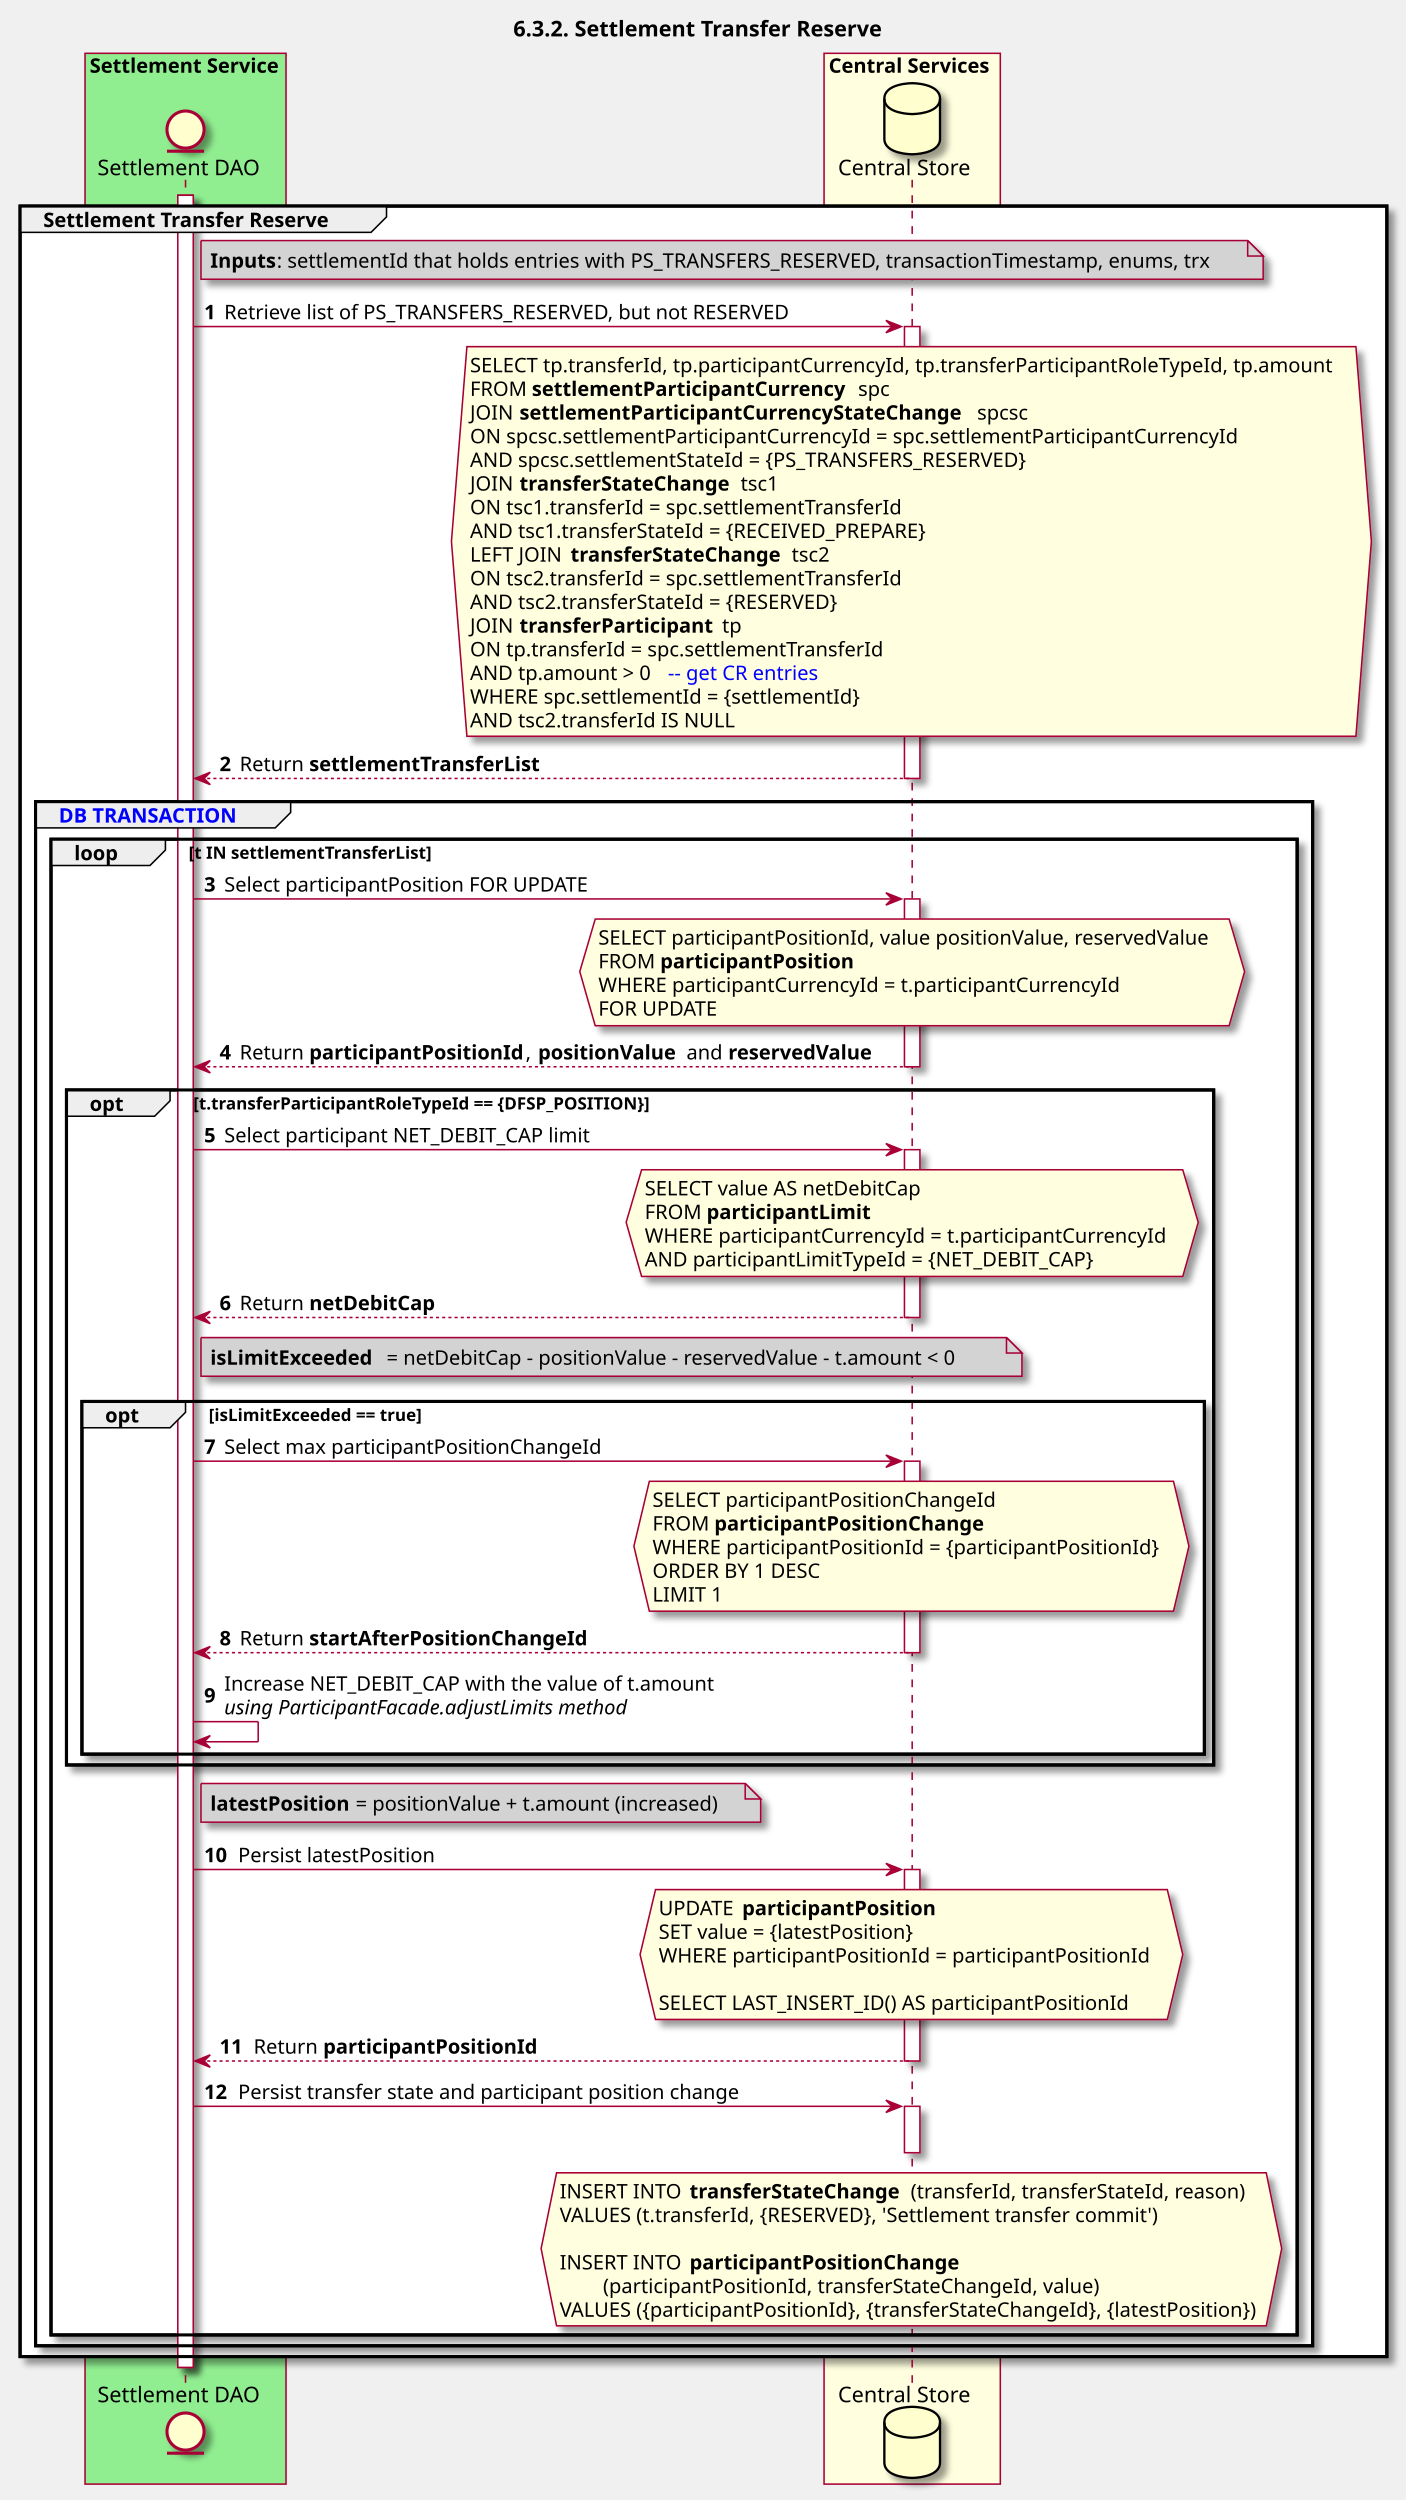
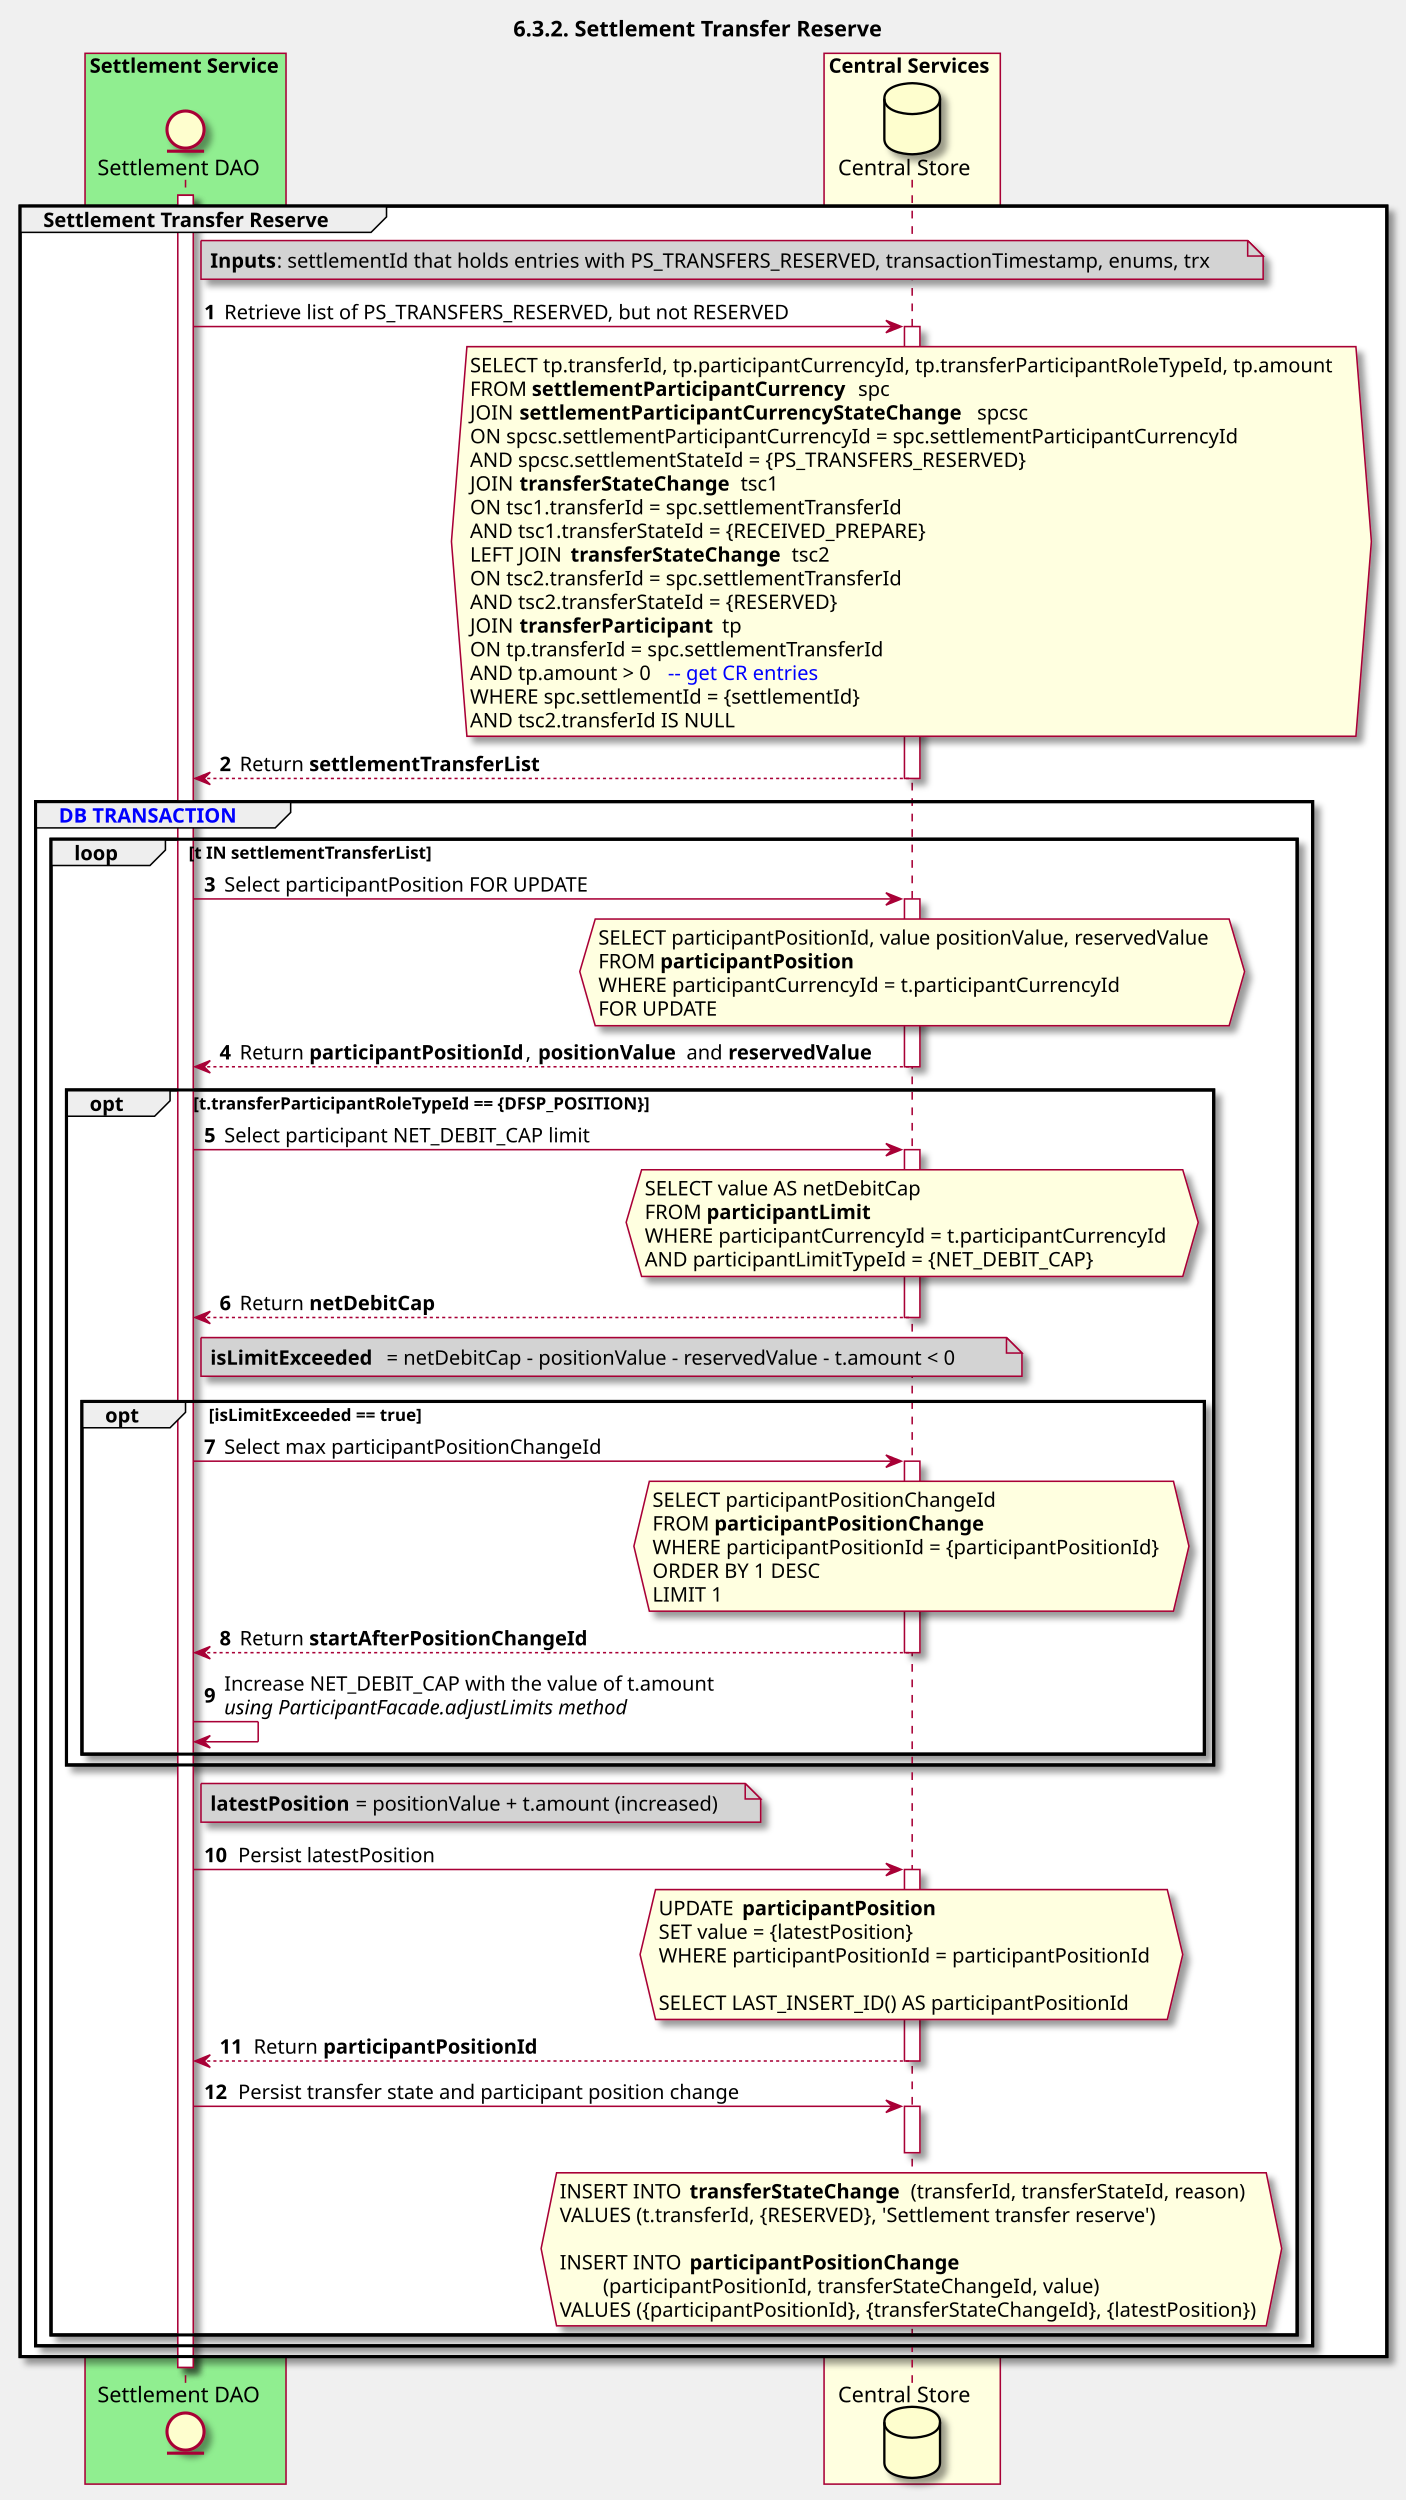
<svg xmlns="http://www.w3.org/2000/svg" contentScriptType="application/ecmascript" contentStyleType="text/css" height="1617px" preserveAspectRatio="none" style="width:909px;height:1617px;" version="1.1" viewBox="0 0 909 1617" width="909px" zoomAndPan="magnify">
  <defs>
-     <filter height="300%" id="fu5ojy5qj5lou" width="300%" x="-1" y="-1">
+     <filter height="300%" id="f3yok8xldmyf9" width="300%" x="-1" y="-1">
      <feGaussianBlur result="blurOut" stdDeviation="2.0" />
      <feColorMatrix in="blurOut" result="blurOut2" type="matrix" values="0 0 0 0 0 0 0 0 0 0 0 0 0 0 0 0 0 0 .4 0" />
      <feOffset dx="4.0" dy="4.0" in="blurOut2" result="blurOut3" />
      <feBlend in="SourceGraphic" in2="blurOut3" mode="normal" />
    </filter>
  </defs>
  <g>
    <text fill="#000000" font-family="sans-serif" font-size="14" font-weight="bold" lengthAdjust="spacingAndGlyphs" textLength="246" x="332" y="23.535">6.3.2. Settlement Transfer Reserve</text>
    <rect fill="#90EE90" height="1572.23" style="stroke: #A80036; stroke-width: 1.0;" width="130" x="55" y="34.488" />
    <text fill="#000000" font-family="sans-serif" font-size="13" font-weight="bold" lengthAdjust="spacingAndGlyphs" textLength="124" x="58" y="47.057">Settlement Service</text>
    <rect fill="#FFFFE0" height="1572.23" style="stroke: #A80036; stroke-width: 1.0;" width="114" x="533" y="34.488" />
    <text fill="#000000" font-family="sans-serif" font-size="13" font-weight="bold" lengthAdjust="spacingAndGlyphs" textLength="108" x="536" y="47.057">Central Services</text>
-     <rect fill="#FFFFFF" filter="url(#fu5ojy5qj5lou)" height="1404.943" style="stroke: #A80036; stroke-width: 1.0;" width="10" x="115" y="126.287" />
-     <rect fill="#FFFFFF" filter="url(#fu5ojy5qj5lou)" height="292.279" style="stroke: #A80036; stroke-width: 1.0;" width="10" x="585" y="211.219" />
-     <rect fill="#FFFFFF" filter="url(#fu5ojy5qj5lou)" height="108.553" style="stroke: #A80036; stroke-width: 1.0;" width="10" x="585" y="581.43" />
-     <rect fill="#FFFFFF" filter="url(#fu5ojy5qj5lou)" height="108.553" style="stroke: #A80036; stroke-width: 1.0;" width="10" x="585" y="743.604" />
-     <rect fill="#FFFFFF" filter="url(#fu5ojy5qj5lou)" height="123.863" style="stroke: #A80036; stroke-width: 1.0;" width="10" x="585" y="945.088" />
-     <rect fill="#FFFFFF" filter="url(#fu5ojy5qj5lou)" height="123.863" style="stroke: #A80036; stroke-width: 1.0;" width="10" x="585" y="1209.193" />
-     <rect fill="#FFFFFF" filter="url(#fu5ojy5qj5lou)" height="30" style="stroke: #A80036; stroke-width: 1.0;" width="10" x="585" y="1362.367" />
-     <rect fill="#FFFFFF" filter="url(#fu5ojy5qj5lou)" height="1390.943" style="stroke: #000000; stroke-width: 2.0;" width="884" x="13" y="133.287" />
-     <rect fill="#FFFFFF" filter="url(#fu5ojy5qj5lou)" height="998.732" style="stroke: #000000; stroke-width: 2.0;" width="826" x="23" y="518.498" />
-     <rect fill="#FFFFFF" filter="url(#fu5ojy5qj5lou)" height="967.422" style="stroke: #000000; stroke-width: 2.0;" width="806" x="33" y="542.809" />
-     <rect fill="#FFFFFF" filter="url(#fu5ojy5qj5lou)" height="436.59" style="stroke: #000000; stroke-width: 2.0;" width="742" x="43" y="704.982" />
-     <rect fill="#FFFFFF" filter="url(#fu5ojy5qj5lou)" height="228.106" style="stroke: #000000; stroke-width: 2.0;" width="726" x="53" y="906.467" />
+     <rect fill="#FFFFFF" filter="url(#f3yok8xldmyf9)" height="1404.943" style="stroke: #A80036; stroke-width: 1.0;" width="10" x="115" y="126.287" />
+     <rect fill="#FFFFFF" filter="url(#f3yok8xldmyf9)" height="292.279" style="stroke: #A80036; stroke-width: 1.0;" width="10" x="585" y="211.219" />
+     <rect fill="#FFFFFF" filter="url(#f3yok8xldmyf9)" height="108.553" style="stroke: #A80036; stroke-width: 1.0;" width="10" x="585" y="581.43" />
+     <rect fill="#FFFFFF" filter="url(#f3yok8xldmyf9)" height="108.553" style="stroke: #A80036; stroke-width: 1.0;" width="10" x="585" y="743.604" />
+     <rect fill="#FFFFFF" filter="url(#f3yok8xldmyf9)" height="123.863" style="stroke: #A80036; stroke-width: 1.0;" width="10" x="585" y="945.088" />
+     <rect fill="#FFFFFF" filter="url(#f3yok8xldmyf9)" height="123.863" style="stroke: #A80036; stroke-width: 1.0;" width="10" x="585" y="1209.193" />
+     <rect fill="#FFFFFF" filter="url(#f3yok8xldmyf9)" height="30" style="stroke: #A80036; stroke-width: 1.0;" width="10" x="585" y="1362.367" />
+     <rect fill="#FFFFFF" filter="url(#f3yok8xldmyf9)" height="1390.943" style="stroke: #000000; stroke-width: 2.0;" width="884" x="13" y="133.287" />
+     <rect fill="#FFFFFF" filter="url(#f3yok8xldmyf9)" height="998.732" style="stroke: #000000; stroke-width: 2.0;" width="826" x="23" y="518.498" />
+     <rect fill="#FFFFFF" filter="url(#f3yok8xldmyf9)" height="967.422" style="stroke: #000000; stroke-width: 2.0;" width="806" x="33" y="542.809" />
+     <rect fill="#FFFFFF" filter="url(#f3yok8xldmyf9)" height="436.59" style="stroke: #000000; stroke-width: 2.0;" width="742" x="43" y="704.982" />
+     <rect fill="#FFFFFF" filter="url(#f3yok8xldmyf9)" height="228.106" style="stroke: #000000; stroke-width: 2.0;" width="726" x="53" y="906.467" />
    <line style="stroke: #A80036; stroke-width: 1.0; stroke-dasharray: 5.0,5.0;" x1="120" x2="120" y1="116.287" y2="1541.23" />
    <line style="stroke: #A80036; stroke-width: 1.0; stroke-dasharray: 5.0,5.0;" x1="590" x2="590" y1="116.287" y2="1541.23" />
    <text fill="#000000" font-family="sans-serif" font-size="14" lengthAdjust="spacingAndGlyphs" textLength="108" x="63" y="113.334">Settlement DAO</text>
-     <ellipse cx="120" cy="83.799" fill="#FEFECE" filter="url(#fu5ojy5qj5lou)" rx="12" ry="12" style="stroke: #A80036; stroke-width: 2.0;" />
+     <ellipse cx="120" cy="83.799" fill="#FEFECE" filter="url(#f3yok8xldmyf9)" rx="12" ry="12" style="stroke: #A80036; stroke-width: 2.0;" />
    <line style="stroke: #A80036; stroke-width: 2.0;" x1="108" x2="132" y1="97.799" y2="97.799" />
    <text fill="#000000" font-family="sans-serif" font-size="14" lengthAdjust="spacingAndGlyphs" textLength="108" x="63" y="1553.766">Settlement DAO</text>
-     <ellipse cx="120" cy="1572.719" fill="#FEFECE" filter="url(#fu5ojy5qj5lou)" rx="12" ry="12" style="stroke: #A80036; stroke-width: 2.0;" />
+     <ellipse cx="120" cy="1572.719" fill="#FEFECE" filter="url(#f3yok8xldmyf9)" rx="12" ry="12" style="stroke: #A80036; stroke-width: 2.0;" />
    <line style="stroke: #A80036; stroke-width: 2.0;" x1="108" x2="132" y1="1586.719" y2="1586.719" />
    <text fill="#000000" font-family="sans-serif" font-size="14" lengthAdjust="spacingAndGlyphs" textLength="90" x="542" y="113.334">Central Store</text>
-     <path d="M572,63.799 C572,53.799 590,53.799 590,53.799 C590,53.799 608,53.799 608,63.799 L608,89.799 C608,99.799 590,99.799 590,99.799 C590,99.799 572,99.799 572,89.799 L572,63.799 " fill="#FEFECE" filter="url(#fu5ojy5qj5lou)" style="stroke: #000000; stroke-width: 1.5;" />
+     <path d="M572,63.799 C572,53.799 590,53.799 590,53.799 C590,53.799 608,53.799 608,63.799 L608,89.799 C608,99.799 590,99.799 590,99.799 C590,99.799 572,99.799 572,89.799 L572,63.799 " fill="#FEFECE" filter="url(#f3yok8xldmyf9)" style="stroke: #000000; stroke-width: 1.5;" />
    <path d="M572,63.799 C572,73.799 590,73.799 590,73.799 C590,73.799 608,73.799 608,63.799 " fill="none" style="stroke: #000000; stroke-width: 1.5;" />
    <text fill="#000000" font-family="sans-serif" font-size="14" lengthAdjust="spacingAndGlyphs" textLength="90" x="542" y="1553.766">Central Store</text>
-     <path d="M572,1566.719 C572,1556.719 590,1556.719 590,1556.719 C590,1556.719 608,1556.719 608,1566.719 L608,1592.719 C608,1602.719 590,1602.719 590,1602.719 C590,1602.719 572,1602.719 572,1592.719 L572,1566.719 " fill="#FEFECE" filter="url(#fu5ojy5qj5lou)" style="stroke: #000000; stroke-width: 1.5;" />
+     <path d="M572,1566.719 C572,1556.719 590,1556.719 590,1556.719 C590,1556.719 608,1556.719 608,1566.719 L608,1592.719 C608,1602.719 590,1602.719 590,1602.719 C590,1602.719 572,1602.719 572,1592.719 L572,1566.719 " fill="#FEFECE" filter="url(#f3yok8xldmyf9)" style="stroke: #000000; stroke-width: 1.5;" />
    <path d="M572,1566.719 C572,1576.719 590,1576.719 590,1576.719 C590,1576.719 608,1576.719 608,1566.719 " fill="none" style="stroke: #000000; stroke-width: 1.5;" />
-     <rect fill="#FFFFFF" filter="url(#fu5ojy5qj5lou)" height="1404.943" style="stroke: #A80036; stroke-width: 1.0;" width="10" x="115" y="126.287" />
-     <rect fill="#FFFFFF" filter="url(#fu5ojy5qj5lou)" height="292.279" style="stroke: #A80036; stroke-width: 1.0;" width="10" x="585" y="211.219" />
-     <rect fill="#FFFFFF" filter="url(#fu5ojy5qj5lou)" height="108.553" style="stroke: #A80036; stroke-width: 1.0;" width="10" x="585" y="581.43" />
-     <rect fill="#FFFFFF" filter="url(#fu5ojy5qj5lou)" height="108.553" style="stroke: #A80036; stroke-width: 1.0;" width="10" x="585" y="743.604" />
-     <rect fill="#FFFFFF" filter="url(#fu5ojy5qj5lou)" height="123.863" style="stroke: #A80036; stroke-width: 1.0;" width="10" x="585" y="945.088" />
-     <rect fill="#FFFFFF" filter="url(#fu5ojy5qj5lou)" height="123.863" style="stroke: #A80036; stroke-width: 1.0;" width="10" x="585" y="1209.193" />
-     <rect fill="#FFFFFF" filter="url(#fu5ojy5qj5lou)" height="30" style="stroke: #A80036; stroke-width: 1.0;" width="10" x="585" y="1362.367" />
+     <rect fill="#FFFFFF" filter="url(#f3yok8xldmyf9)" height="1404.943" style="stroke: #A80036; stroke-width: 1.0;" width="10" x="115" y="126.287" />
+     <rect fill="#FFFFFF" filter="url(#f3yok8xldmyf9)" height="292.279" style="stroke: #A80036; stroke-width: 1.0;" width="10" x="585" y="211.219" />
+     <rect fill="#FFFFFF" filter="url(#f3yok8xldmyf9)" height="108.553" style="stroke: #A80036; stroke-width: 1.0;" width="10" x="585" y="581.43" />
+     <rect fill="#FFFFFF" filter="url(#f3yok8xldmyf9)" height="108.553" style="stroke: #A80036; stroke-width: 1.0;" width="10" x="585" y="743.604" />
+     <rect fill="#FFFFFF" filter="url(#f3yok8xldmyf9)" height="123.863" style="stroke: #A80036; stroke-width: 1.0;" width="10" x="585" y="945.088" />
+     <rect fill="#FFFFFF" filter="url(#f3yok8xldmyf9)" height="123.863" style="stroke: #A80036; stroke-width: 1.0;" width="10" x="585" y="1209.193" />
+     <rect fill="#FFFFFF" filter="url(#f3yok8xldmyf9)" height="30" style="stroke: #A80036; stroke-width: 1.0;" width="10" x="585" y="1362.367" />
    <path d="M13,133.287 L250,133.287 L250,140.287 L240,150.287 L13,150.287 L13,133.287 " fill="#EEEEEE" style="stroke: #000000; stroke-width: 1.0;" />
    <rect fill="none" height="1390.943" style="stroke: #000000; stroke-width: 2.0;" width="884" x="13" y="133.287" />
    <text fill="#000000" font-family="sans-serif" font-size="13" font-weight="bold" lengthAdjust="spacingAndGlyphs" textLength="192" x="28" y="146.856">Settlement Transfer Reserve</text>
-     <path d="M130,155.598 L130,180.598 L817,180.598 L817,165.598 L807,155.598 L130,155.598 " fill="#D3D3D3" filter="url(#fu5ojy5qj5lou)" style="stroke: #A80036; stroke-width: 1.0;" />
+     <path d="M130,155.598 L130,180.598 L817,180.598 L817,165.598 L807,155.598 L130,155.598 " fill="#D3D3D3" filter="url(#f3yok8xldmyf9)" style="stroke: #A80036; stroke-width: 1.0;" />
    <path d="M807,155.598 L807,165.598 L817,165.598 L807,155.598 " fill="#D3D3D3" style="stroke: #A80036; stroke-width: 1.0;" />
    <text fill="#000000" font-family="sans-serif" font-size="13" font-weight="bold" lengthAdjust="spacingAndGlyphs" textLength="43" x="136" y="173.166">Inputs</text>
    <text fill="#000000" font-family="sans-serif" font-size="13" lengthAdjust="spacingAndGlyphs" textLength="623" x="179" y="173.166">: settlementId that holds entries with PS_TRANSFERS_RESERVED, transactionTimestamp, enums, trx</text>
    <polygon fill="#A80036" points="573,207.219,583,211.219,573,215.219,577,211.219" style="stroke: #A80036; stroke-width: 1.0;" />
    <line style="stroke: #A80036; stroke-width: 1.0;" x1="125" x2="579" y1="211.219" y2="211.219" />
    <text fill="#000000" font-family="sans-serif" font-size="13" font-weight="bold" lengthAdjust="spacingAndGlyphs" textLength="9" x="132" y="206.477">1</text>
    <text fill="#000000" font-family="sans-serif" font-size="13" lengthAdjust="spacingAndGlyphs" textLength="376" x="145" y="206.477">Retrieve list of PS_TRANSFERS_RESERVED, but not RESERVED</text>
-     <polygon fill="#FFFFE0" filter="url(#fu5ojy5qj5lou)" points="302,224.219,877,224.219,887,350.219,877,476.219,302,476.219,292,350.219,302,224.219" style="stroke: #A80036; stroke-width: 1.0;" />
+     <polygon fill="#FFFFE0" filter="url(#f3yok8xldmyf9)" points="302,224.219,877,224.219,887,350.219,877,476.219,302,476.219,292,350.219,302,224.219" style="stroke: #A80036; stroke-width: 1.0;" />
    <text fill="#000000" font-family="sans-serif" font-size="13" lengthAdjust="spacingAndGlyphs" textLength="571" x="304" y="240.787">SELECT tp.transferId, tp.participantCurrencyId, tp.transferParticipantRoleTypeId, tp.amount</text>
    <text fill="#000000" font-family="sans-serif" font-size="13" lengthAdjust="spacingAndGlyphs" textLength="36" x="304" y="256.098">FROM</text>
    <text fill="#000000" font-family="sans-serif" font-size="13" font-weight="bold" lengthAdjust="spacingAndGlyphs" textLength="207" x="344" y="256.098">settlementParticipantCurrency</text>
    <text fill="#000000" font-family="sans-serif" font-size="13" lengthAdjust="spacingAndGlyphs" textLength="22" x="555" y="256.098">spc</text>
    <text fill="#000000" font-family="sans-serif" font-size="13" lengthAdjust="spacingAndGlyphs" textLength="28" x="304" y="271.408">JOIN</text>
    <text fill="#000000" font-family="sans-serif" font-size="13" font-weight="bold" lengthAdjust="spacingAndGlyphs" textLength="292" x="336" y="271.408">settlementParticipantCurrencyStateChange</text>
    <text fill="#000000" font-family="sans-serif" font-size="13" lengthAdjust="spacingAndGlyphs" textLength="36" x="632" y="271.408">spcsc</text>
    <text fill="#000000" font-family="sans-serif" font-size="13" lengthAdjust="spacingAndGlyphs" textLength="512" x="304" y="286.719">ON spcsc.settlementParticipantCurrencyId = spc.settlementParticipantCurrencyId</text>
    <text fill="#000000" font-family="sans-serif" font-size="13" lengthAdjust="spacingAndGlyphs" textLength="370" x="304" y="302.029">AND spcsc.settlementStateId = {PS_TRANSFERS_RESERVED}</text>
    <text fill="#000000" font-family="sans-serif" font-size="13" lengthAdjust="spacingAndGlyphs" textLength="28" x="304" y="317.34">JOIN</text>
    <text fill="#000000" font-family="sans-serif" font-size="13" font-weight="bold" lengthAdjust="spacingAndGlyphs" textLength="139" x="336" y="317.34">transferStateChange</text>
    <text fill="#000000" font-family="sans-serif" font-size="13" lengthAdjust="spacingAndGlyphs" textLength="27" x="479" y="317.34">tsc1</text>
    <text fill="#000000" font-family="sans-serif" font-size="13" lengthAdjust="spacingAndGlyphs" textLength="291" x="304" y="332.65">ON tsc1.transferId = spc.settlementTransferId</text>
    <text fill="#000000" font-family="sans-serif" font-size="13" lengthAdjust="spacingAndGlyphs" textLength="302" x="304" y="347.961">AND tsc1.transferStateId = {RECEIVED_PREPARE}</text>
    <text fill="#000000" font-family="sans-serif" font-size="13" lengthAdjust="spacingAndGlyphs" textLength="61" x="304" y="363.272">LEFT JOIN</text>
    <text fill="#000000" font-family="sans-serif" font-size="13" font-weight="bold" lengthAdjust="spacingAndGlyphs" textLength="139" x="369" y="363.272">transferStateChange</text>
    <text fill="#000000" font-family="sans-serif" font-size="13" lengthAdjust="spacingAndGlyphs" textLength="27" x="512" y="363.272">tsc2</text>
    <text fill="#000000" font-family="sans-serif" font-size="13" lengthAdjust="spacingAndGlyphs" textLength="291" x="304" y="378.582">ON tsc2.transferId = spc.settlementTransferId</text>
    <text fill="#000000" font-family="sans-serif" font-size="13" lengthAdjust="spacingAndGlyphs" textLength="244" x="304" y="393.893">AND tsc2.transferStateId = {RESERVED}</text>
    <text fill="#000000" font-family="sans-serif" font-size="13" lengthAdjust="spacingAndGlyphs" textLength="28" x="304" y="409.203">JOIN</text>
    <text fill="#000000" font-family="sans-serif" font-size="13" font-weight="bold" lengthAdjust="spacingAndGlyphs" textLength="127" x="336" y="409.203">transferParticipant</text>
    <text fill="#000000" font-family="sans-serif" font-size="13" lengthAdjust="spacingAndGlyphs" textLength="13" x="467" y="409.203">tp</text>
    <text fill="#000000" font-family="sans-serif" font-size="13" lengthAdjust="spacingAndGlyphs" textLength="277" x="304" y="424.514">ON tp.transferId = spc.settlementTransferId</text>
    <text fill="#000000" font-family="sans-serif" font-size="13" lengthAdjust="spacingAndGlyphs" textLength="124" x="304" y="439.824">AND tp.amount &gt; 0</text>
    <text fill="#0000FF" font-family="sans-serif" font-size="13" lengthAdjust="spacingAndGlyphs" textLength="108" x="432" y="439.824">-- get CR entries</text>
    <text fill="#000000" font-family="sans-serif" font-size="13" lengthAdjust="spacingAndGlyphs" textLength="257" x="304" y="455.135">WHERE spc.settlementId = {settlementId}</text>
    <text fill="#000000" font-family="sans-serif" font-size="13" lengthAdjust="spacingAndGlyphs" textLength="177" x="304" y="470.445">AND tsc2.transferId IS NULL</text>
    <polygon fill="#A80036" points="136,499.498,126,503.498,136,507.498,132,503.498" style="stroke: #A80036; stroke-width: 1.0;" />
    <line style="stroke: #A80036; stroke-width: 1.0; stroke-dasharray: 2.0,2.0;" x1="130" x2="589" y1="503.498" y2="503.498" />
    <text fill="#000000" font-family="sans-serif" font-size="13" font-weight="bold" lengthAdjust="spacingAndGlyphs" textLength="9" x="142" y="498.756">2</text>
    <text fill="#000000" font-family="sans-serif" font-size="13" lengthAdjust="spacingAndGlyphs" textLength="41" x="155" y="498.756">Return</text>
    <text fill="#000000" font-family="sans-serif" font-size="13" font-weight="bold" lengthAdjust="spacingAndGlyphs" textLength="154" x="200" y="498.756">settlementTransferList</text>
    <path d="M23,518.498 L188,518.498 L188,525.498 L178,535.498 L23,535.498 L23,518.498 " fill="#EEEEEE" style="stroke: #000000; stroke-width: 1.0;" />
    <rect fill="none" height="998.732" style="stroke: #000000; stroke-width: 2.0;" width="826" x="23" y="518.498" />
    <text fill="#0000FF" font-family="sans-serif" font-size="13" font-weight="bold" lengthAdjust="spacingAndGlyphs" textLength="120" x="38" y="532.066">DB TRANSACTION</text>
    <path d="M33,542.809 L107,542.809 L107,549.809 L97,559.809 L33,559.809 L33,542.809 " fill="#EEEEEE" style="stroke: #000000; stroke-width: 1.0;" />
    <rect fill="none" height="967.422" style="stroke: #000000; stroke-width: 2.0;" width="806" x="33" y="542.809" />
    <text fill="#000000" font-family="sans-serif" font-size="13" font-weight="bold" lengthAdjust="spacingAndGlyphs" textLength="29" x="48" y="556.377">loop</text>
    <text fill="#000000" font-family="sans-serif" font-size="11" font-weight="bold" lengthAdjust="spacingAndGlyphs" textLength="158" x="122" y="555.443">[t IN settlementTransferList]</text>
    <polygon fill="#A80036" points="573,577.43,583,581.43,573,585.43,577,581.43" style="stroke: #A80036; stroke-width: 1.0;" />
    <line style="stroke: #A80036; stroke-width: 1.0;" x1="125" x2="579" y1="581.43" y2="581.43" />
    <text fill="#000000" font-family="sans-serif" font-size="13" font-weight="bold" lengthAdjust="spacingAndGlyphs" textLength="9" x="132" y="576.688">3</text>
    <text fill="#000000" font-family="sans-serif" font-size="13" lengthAdjust="spacingAndGlyphs" textLength="243" x="145" y="576.688">Select participantPosition FOR UPDATE</text>
-     <polygon fill="#FFFFE0" filter="url(#fu5ojy5qj5lou)" points="385,594.43,795,594.43,805,628.43,795,663.43,385,663.43,375,628.43,385,594.43" style="stroke: #A80036; stroke-width: 1.0;" />
+     <polygon fill="#FFFFE0" filter="url(#f3yok8xldmyf9)" points="385,594.43,795,594.43,805,628.43,795,663.43,385,663.43,375,628.43,385,594.43" style="stroke: #A80036; stroke-width: 1.0;" />
    <text fill="#000000" font-family="sans-serif" font-size="13" lengthAdjust="spacingAndGlyphs" textLength="406" x="387" y="610.998">SELECT participantPositionId, value positionValue, reservedValue</text>
    <text fill="#000000" font-family="sans-serif" font-size="13" lengthAdjust="spacingAndGlyphs" textLength="36" x="387" y="626.309">FROM</text>
    <text fill="#000000" font-family="sans-serif" font-size="13" font-weight="bold" lengthAdjust="spacingAndGlyphs" textLength="127" x="427" y="626.309">participantPosition</text>
    <text fill="#000000" font-family="sans-serif" font-size="13" lengthAdjust="spacingAndGlyphs" textLength="346" x="387" y="641.619">WHERE participantCurrencyId = t.participantCurrencyId</text>
    <text fill="#000000" font-family="sans-serif" font-size="13" lengthAdjust="spacingAndGlyphs" textLength="79" x="387" y="656.93">FOR UPDATE</text>
    <polygon fill="#A80036" points="136,685.982,126,689.982,136,693.982,132,689.982" style="stroke: #A80036; stroke-width: 1.0;" />
    <line style="stroke: #A80036; stroke-width: 1.0; stroke-dasharray: 2.0,2.0;" x1="130" x2="589" y1="689.982" y2="689.982" />
    <text fill="#000000" font-family="sans-serif" font-size="13" font-weight="bold" lengthAdjust="spacingAndGlyphs" textLength="9" x="142" y="685.24">4</text>
    <text fill="#000000" font-family="sans-serif" font-size="13" lengthAdjust="spacingAndGlyphs" textLength="41" x="155" y="685.24">Return</text>
    <text fill="#000000" font-family="sans-serif" font-size="13" font-weight="bold" lengthAdjust="spacingAndGlyphs" textLength="140" x="200" y="685.24">participantPositionId</text>
    <text fill="#000000" font-family="sans-serif" font-size="13" lengthAdjust="spacingAndGlyphs" textLength="4" x="340" y="685.24">,</text>
    <text fill="#000000" font-family="sans-serif" font-size="13" font-weight="bold" lengthAdjust="spacingAndGlyphs" textLength="92" x="348" y="685.24">positionValue</text>
    <text fill="#000000" font-family="sans-serif" font-size="13" lengthAdjust="spacingAndGlyphs" textLength="23" x="444" y="685.24">and</text>
    <text fill="#000000" font-family="sans-serif" font-size="13" font-weight="bold" lengthAdjust="spacingAndGlyphs" textLength="98" x="471" y="685.24">reservedValue</text>
    <path d="M43,704.982 L110,704.982 L110,711.982 L100,721.982 L43,721.982 L43,704.982 " fill="#EEEEEE" style="stroke: #000000; stroke-width: 1.0;" />
    <rect fill="none" height="436.59" style="stroke: #000000; stroke-width: 2.0;" width="742" x="43" y="704.982" />
    <text fill="#000000" font-family="sans-serif" font-size="13" font-weight="bold" lengthAdjust="spacingAndGlyphs" textLength="22" x="58" y="718.551">opt</text>
    <text fill="#000000" font-family="sans-serif" font-size="11" font-weight="bold" lengthAdjust="spacingAndGlyphs" textLength="305" x="125" y="717.617">[t.transferParticipantRoleTypeId == {DFSP_POSITION}]</text>
    <polygon fill="#A80036" points="573,739.604,583,743.604,573,747.604,577,743.604" style="stroke: #A80036; stroke-width: 1.0;" />
    <line style="stroke: #A80036; stroke-width: 1.0;" x1="125" x2="579" y1="743.604" y2="743.604" />
    <text fill="#000000" font-family="sans-serif" font-size="13" font-weight="bold" lengthAdjust="spacingAndGlyphs" textLength="9" x="132" y="738.861">5</text>
    <text fill="#000000" font-family="sans-serif" font-size="13" lengthAdjust="spacingAndGlyphs" textLength="246" x="145" y="738.861">Select participant NET_DEBIT_CAP limit</text>
-     <polygon fill="#FFFFE0" filter="url(#fu5ojy5qj5lou)" points="415,756.604,765,756.604,775,790.604,765,825.604,415,825.604,405,790.604,415,756.604" style="stroke: #A80036; stroke-width: 1.0;" />
+     <polygon fill="#FFFFE0" filter="url(#f3yok8xldmyf9)" points="415,756.604,765,756.604,775,790.604,765,825.604,415,825.604,405,790.604,415,756.604" style="stroke: #A80036; stroke-width: 1.0;" />
    <text fill="#000000" font-family="sans-serif" font-size="13" lengthAdjust="spacingAndGlyphs" textLength="184" x="417" y="773.172">SELECT value AS netDebitCap</text>
    <text fill="#000000" font-family="sans-serif" font-size="13" lengthAdjust="spacingAndGlyphs" textLength="36" x="417" y="788.482">FROM</text>
    <text fill="#000000" font-family="sans-serif" font-size="13" font-weight="bold" lengthAdjust="spacingAndGlyphs" textLength="108" x="457" y="788.482">participantLimit</text>
    <text fill="#000000" font-family="sans-serif" font-size="13" lengthAdjust="spacingAndGlyphs" textLength="346" x="417" y="803.793">WHERE participantCurrencyId = t.participantCurrencyId</text>
    <text fill="#000000" font-family="sans-serif" font-size="13" lengthAdjust="spacingAndGlyphs" textLength="301" x="417" y="819.104">AND participantLimitTypeId = {NET_DEBIT_CAP}</text>
    <polygon fill="#A80036" points="136,848.156,126,852.156,136,856.156,132,852.156" style="stroke: #A80036; stroke-width: 1.0;" />
    <line style="stroke: #A80036; stroke-width: 1.0; stroke-dasharray: 2.0,2.0;" x1="130" x2="589" y1="852.156" y2="852.156" />
    <text fill="#000000" font-family="sans-serif" font-size="13" font-weight="bold" lengthAdjust="spacingAndGlyphs" textLength="9" x="142" y="847.414">6</text>
    <text fill="#000000" font-family="sans-serif" font-size="13" lengthAdjust="spacingAndGlyphs" textLength="41" x="155" y="847.414">Return</text>
    <text fill="#000000" font-family="sans-serif" font-size="13" font-weight="bold" lengthAdjust="spacingAndGlyphs" textLength="84" x="200" y="847.414">netDebitCap</text>
-     <path d="M130,865.156 L130,890.156 L661,890.156 L661,875.156 L651,865.156 L130,865.156 " fill="#D3D3D3" filter="url(#fu5ojy5qj5lou)" style="stroke: #A80036; stroke-width: 1.0;" />
+     <path d="M130,865.156 L130,890.156 L661,890.156 L661,875.156 L651,865.156 L130,865.156 " fill="#D3D3D3" filter="url(#f3yok8xldmyf9)" style="stroke: #A80036; stroke-width: 1.0;" />
    <path d="M651,865.156 L651,875.156 L661,875.156 L651,865.156 " fill="#D3D3D3" style="stroke: #A80036; stroke-width: 1.0;" />
    <text fill="#000000" font-family="sans-serif" font-size="13" font-weight="bold" lengthAdjust="spacingAndGlyphs" textLength="110" x="136" y="882.725">isLimitExceeded</text>
    <text fill="#000000" font-family="sans-serif" font-size="13" lengthAdjust="spacingAndGlyphs" textLength="396" x="250" y="882.725">= netDebitCap - positionValue - reservedValue - t.amount &lt; 0</text>
    <path d="M53,906.467 L120,906.467 L120,913.467 L110,923.467 L53,923.467 L53,906.467 " fill="#EEEEEE" style="stroke: #000000; stroke-width: 1.0;" />
    <rect fill="none" height="228.106" style="stroke: #000000; stroke-width: 2.0;" width="726" x="53" y="906.467" />
    <text fill="#000000" font-family="sans-serif" font-size="13" font-weight="bold" lengthAdjust="spacingAndGlyphs" textLength="22" x="68" y="920.035">opt</text>
    <text fill="#000000" font-family="sans-serif" font-size="11" font-weight="bold" lengthAdjust="spacingAndGlyphs" textLength="146" x="135" y="919.102">[isLimitExceeded == true]</text>
    <polygon fill="#A80036" points="573,941.088,583,945.088,573,949.088,577,945.088" style="stroke: #A80036; stroke-width: 1.0;" />
    <line style="stroke: #A80036; stroke-width: 1.0;" x1="125" x2="579" y1="945.088" y2="945.088" />
    <text fill="#000000" font-family="sans-serif" font-size="13" font-weight="bold" lengthAdjust="spacingAndGlyphs" textLength="9" x="132" y="940.346">7</text>
    <text fill="#000000" font-family="sans-serif" font-size="13" lengthAdjust="spacingAndGlyphs" textLength="250" x="145" y="940.346">Select max participantPositionChangeId</text>
-     <polygon fill="#FFFFE0" filter="url(#fu5ojy5qj5lou)" points="420,958.088,759,958.088,769,1000.088,759,1042.088,420,1042.088,410,1000.088,420,958.088" style="stroke: #A80036; stroke-width: 1.0;" />
+     <polygon fill="#FFFFE0" filter="url(#f3yok8xldmyf9)" points="420,958.088,759,958.088,769,1000.088,759,1042.088,420,1042.088,410,1000.088,420,958.088" style="stroke: #A80036; stroke-width: 1.0;" />
    <text fill="#000000" font-family="sans-serif" font-size="13" lengthAdjust="spacingAndGlyphs" textLength="227" x="422" y="974.656">SELECT participantPositionChangeId</text>
    <text fill="#000000" font-family="sans-serif" font-size="13" lengthAdjust="spacingAndGlyphs" textLength="36" x="422" y="989.967">FROM</text>
    <text fill="#000000" font-family="sans-serif" font-size="13" font-weight="bold" lengthAdjust="spacingAndGlyphs" textLength="179" x="462" y="989.967">participantPositionChange</text>
    <text fill="#000000" font-family="sans-serif" font-size="13" lengthAdjust="spacingAndGlyphs" textLength="335" x="422" y="1005.277">WHERE participantPositionId = {participantPositionId}</text>
    <text fill="#000000" font-family="sans-serif" font-size="13" lengthAdjust="spacingAndGlyphs" textLength="111" x="422" y="1020.588">ORDER BY 1 DESC</text>
    <text fill="#000000" font-family="sans-serif" font-size="13" lengthAdjust="spacingAndGlyphs" textLength="46" x="422" y="1035.898">LIMIT 1</text>
    <polygon fill="#A80036" points="136,1064.951,126,1068.951,136,1072.951,132,1068.951" style="stroke: #A80036; stroke-width: 1.0;" />
    <line style="stroke: #A80036; stroke-width: 1.0; stroke-dasharray: 2.0,2.0;" x1="130" x2="589" y1="1068.951" y2="1068.951" />
    <text fill="#000000" font-family="sans-serif" font-size="13" font-weight="bold" lengthAdjust="spacingAndGlyphs" textLength="9" x="142" y="1064.209">8</text>
    <text fill="#000000" font-family="sans-serif" font-size="13" lengthAdjust="spacingAndGlyphs" textLength="41" x="155" y="1064.209">Return</text>
    <text fill="#000000" font-family="sans-serif" font-size="13" font-weight="bold" lengthAdjust="spacingAndGlyphs" textLength="183" x="200" y="1064.209">startAfterPositionChangeId</text>
    <line style="stroke: #A80036; stroke-width: 1.0;" x1="125" x2="167" y1="1113.572" y2="1113.572" />
    <line style="stroke: #A80036; stroke-width: 1.0;" x1="167" x2="167" y1="1113.572" y2="1126.572" />
    <line style="stroke: #A80036; stroke-width: 1.0;" x1="126" x2="167" y1="1126.572" y2="1126.572" />
    <polygon fill="#A80036" points="136,1122.572,126,1126.572,136,1130.572,132,1126.572" style="stroke: #A80036; stroke-width: 1.0;" />
    <text fill="#000000" font-family="sans-serif" font-size="13" font-weight="bold" lengthAdjust="spacingAndGlyphs" textLength="9" x="132" y="1101.175">9</text>
    <text fill="#000000" font-family="sans-serif" font-size="13" lengthAdjust="spacingAndGlyphs" textLength="326" x="145" y="1093.52">Increase NET_DEBIT_CAP with the value of t.amount</text>
    <text fill="#000000" font-family="sans-serif" font-size="13" font-style="italic" lengthAdjust="spacingAndGlyphs" textLength="283" x="145" y="1108.83">using ParticipantFacade.adjustLimits method</text>
-     <path d="M130,1153.572 L130,1178.572 L492,1178.572 L492,1163.572 L482,1153.572 L130,1153.572 " fill="#D3D3D3" filter="url(#fu5ojy5qj5lou)" style="stroke: #A80036; stroke-width: 1.0;" />
+     <path d="M130,1153.572 L130,1178.572 L492,1178.572 L492,1163.572 L482,1153.572 L130,1153.572 " fill="#D3D3D3" filter="url(#f3yok8xldmyf9)" style="stroke: #A80036; stroke-width: 1.0;" />
    <path d="M482,1153.572 L482,1163.572 L492,1163.572 L482,1153.572 " fill="#D3D3D3" style="stroke: #A80036; stroke-width: 1.0;" />
    <text fill="#000000" font-family="sans-serif" font-size="13" font-weight="bold" lengthAdjust="spacingAndGlyphs" textLength="90" x="136" y="1171.141">latestPosition</text>
    <text fill="#000000" font-family="sans-serif" font-size="13" lengthAdjust="spacingAndGlyphs" textLength="247" x="230" y="1171.141">= positionValue + t.amount (increased)</text>
    <polygon fill="#A80036" points="573,1205.193,583,1209.193,573,1213.193,577,1209.193" style="stroke: #A80036; stroke-width: 1.0;" />
    <line style="stroke: #A80036; stroke-width: 1.0;" x1="125" x2="579" y1="1209.193" y2="1209.193" />
    <text fill="#000000" font-family="sans-serif" font-size="13" font-weight="bold" lengthAdjust="spacingAndGlyphs" textLength="18" x="132" y="1204.451">10</text>
    <text fill="#000000" font-family="sans-serif" font-size="13" lengthAdjust="spacingAndGlyphs" textLength="132" x="154" y="1204.451">Persist latestPosition</text>
-     <polygon fill="#FFFFE0" filter="url(#fu5ojy5qj5lou)" points="424,1222.193,755,1222.193,765,1264.193,755,1306.193,424,1306.193,414,1264.193,424,1222.193" style="stroke: #A80036; stroke-width: 1.0;" />
+     <polygon fill="#FFFFE0" filter="url(#f3yok8xldmyf9)" points="424,1222.193,755,1222.193,765,1264.193,755,1306.193,424,1306.193,414,1264.193,424,1222.193" style="stroke: #A80036; stroke-width: 1.0;" />
    <text fill="#000000" font-family="sans-serif" font-size="13" lengthAdjust="spacingAndGlyphs" textLength="50" x="426" y="1238.762">UPDATE</text>
    <text fill="#000000" font-family="sans-serif" font-size="13" font-weight="bold" lengthAdjust="spacingAndGlyphs" textLength="127" x="480" y="1238.762">participantPosition</text>
    <text fill="#000000" font-family="sans-serif" font-size="13" lengthAdjust="spacingAndGlyphs" textLength="171" x="426" y="1254.072">SET value = {latestPosition}</text>
    <text fill="#000000" font-family="sans-serif" font-size="13" lengthAdjust="spacingAndGlyphs" textLength="327" x="426" y="1269.383">WHERE participantPositionId = participantPositionId</text>
    <text fill="#000000" font-family="sans-serif" font-size="13" lengthAdjust="spacingAndGlyphs" textLength="0" x="430" y="1284.693" />
    <text fill="#000000" font-family="sans-serif" font-size="13" lengthAdjust="spacingAndGlyphs" textLength="315" x="426" y="1300.004">SELECT LAST_INSERT_ID() AS participantPositionId</text>
    <polygon fill="#A80036" points="136,1329.057,126,1333.057,136,1337.057,132,1333.057" style="stroke: #A80036; stroke-width: 1.0;" />
    <line style="stroke: #A80036; stroke-width: 1.0; stroke-dasharray: 2.0,2.0;" x1="130" x2="589" y1="1333.057" y2="1333.057" />
    <text fill="#000000" font-family="sans-serif" font-size="13" font-weight="bold" lengthAdjust="spacingAndGlyphs" textLength="18" x="142" y="1328.314">11</text>
    <text fill="#000000" font-family="sans-serif" font-size="13" lengthAdjust="spacingAndGlyphs" textLength="41" x="164" y="1328.314">Return</text>
    <text fill="#000000" font-family="sans-serif" font-size="13" font-weight="bold" lengthAdjust="spacingAndGlyphs" textLength="140" x="209" y="1328.314">participantPositionId</text>
    <polygon fill="#A80036" points="573,1358.367,583,1362.367,573,1366.367,577,1362.367" style="stroke: #A80036; stroke-width: 1.0;" />
    <line style="stroke: #A80036; stroke-width: 1.0;" x1="125" x2="579" y1="1362.367" y2="1362.367" />
    <text fill="#000000" font-family="sans-serif" font-size="13" font-weight="bold" lengthAdjust="spacingAndGlyphs" textLength="18" x="132" y="1357.625">12</text>
    <text fill="#000000" font-family="sans-serif" font-size="13" lengthAdjust="spacingAndGlyphs" textLength="334" x="154" y="1357.625">Persist transfer state and participant position change</text>
-     <polygon fill="#FFFFE0" filter="url(#fu5ojy5qj5lou)" points="360,1405.367,819,1405.367,829,1454.367,819,1504.367,360,1504.367,350,1454.367,360,1405.367" style="stroke: #A80036; stroke-width: 1.0;" />
+     <polygon fill="#FFFFE0" filter="url(#f3yok8xldmyf9)" points="360,1405.367,819,1405.367,829,1454.367,819,1504.367,360,1504.367,350,1454.367,360,1405.367" style="stroke: #A80036; stroke-width: 1.0;" />
    <text fill="#000000" font-family="sans-serif" font-size="13" lengthAdjust="spacingAndGlyphs" textLength="80" x="362" y="1421.936">INSERT INTO</text>
    <text fill="#000000" font-family="sans-serif" font-size="13" font-weight="bold" lengthAdjust="spacingAndGlyphs" textLength="139" x="446" y="1421.936">transferStateChange</text>
    <text fill="#000000" font-family="sans-serif" font-size="13" lengthAdjust="spacingAndGlyphs" textLength="219" x="589" y="1421.936">(transferId, transferStateId, reason)</text>
-     <text fill="#000000" font-family="sans-serif" font-size="13" lengthAdjust="spacingAndGlyphs" textLength="393" x="362" y="1437.246">VALUES (t.transferId, {RESERVED}, 'Settlement transfer commit')</text>
+     <text fill="#000000" font-family="sans-serif" font-size="13" lengthAdjust="spacingAndGlyphs" textLength="390" x="362" y="1437.246">VALUES (t.transferId, {RESERVED}, 'Settlement transfer reserve')</text>
    <text fill="#000000" font-family="sans-serif" font-size="13" lengthAdjust="spacingAndGlyphs" textLength="0" x="366" y="1452.557" />
    <text fill="#000000" font-family="sans-serif" font-size="13" lengthAdjust="spacingAndGlyphs" textLength="80" x="362" y="1467.867">INSERT INTO</text>
    <text fill="#000000" font-family="sans-serif" font-size="13" font-weight="bold" lengthAdjust="spacingAndGlyphs" textLength="179" x="446" y="1467.867">participantPositionChange</text>
    <text fill="#000000" font-family="sans-serif" font-size="13" lengthAdjust="spacingAndGlyphs" textLength="327" x="390" y="1483.178">(participantPositionId, transferStateChangeId, value)</text>
    <text fill="#000000" font-family="sans-serif" font-size="13" lengthAdjust="spacingAndGlyphs" textLength="455" x="362" y="1498.488">VALUES ({participantPositionId}, {transferStateChangeId}, {latestPosition})</text>
  </g>
</svg>
